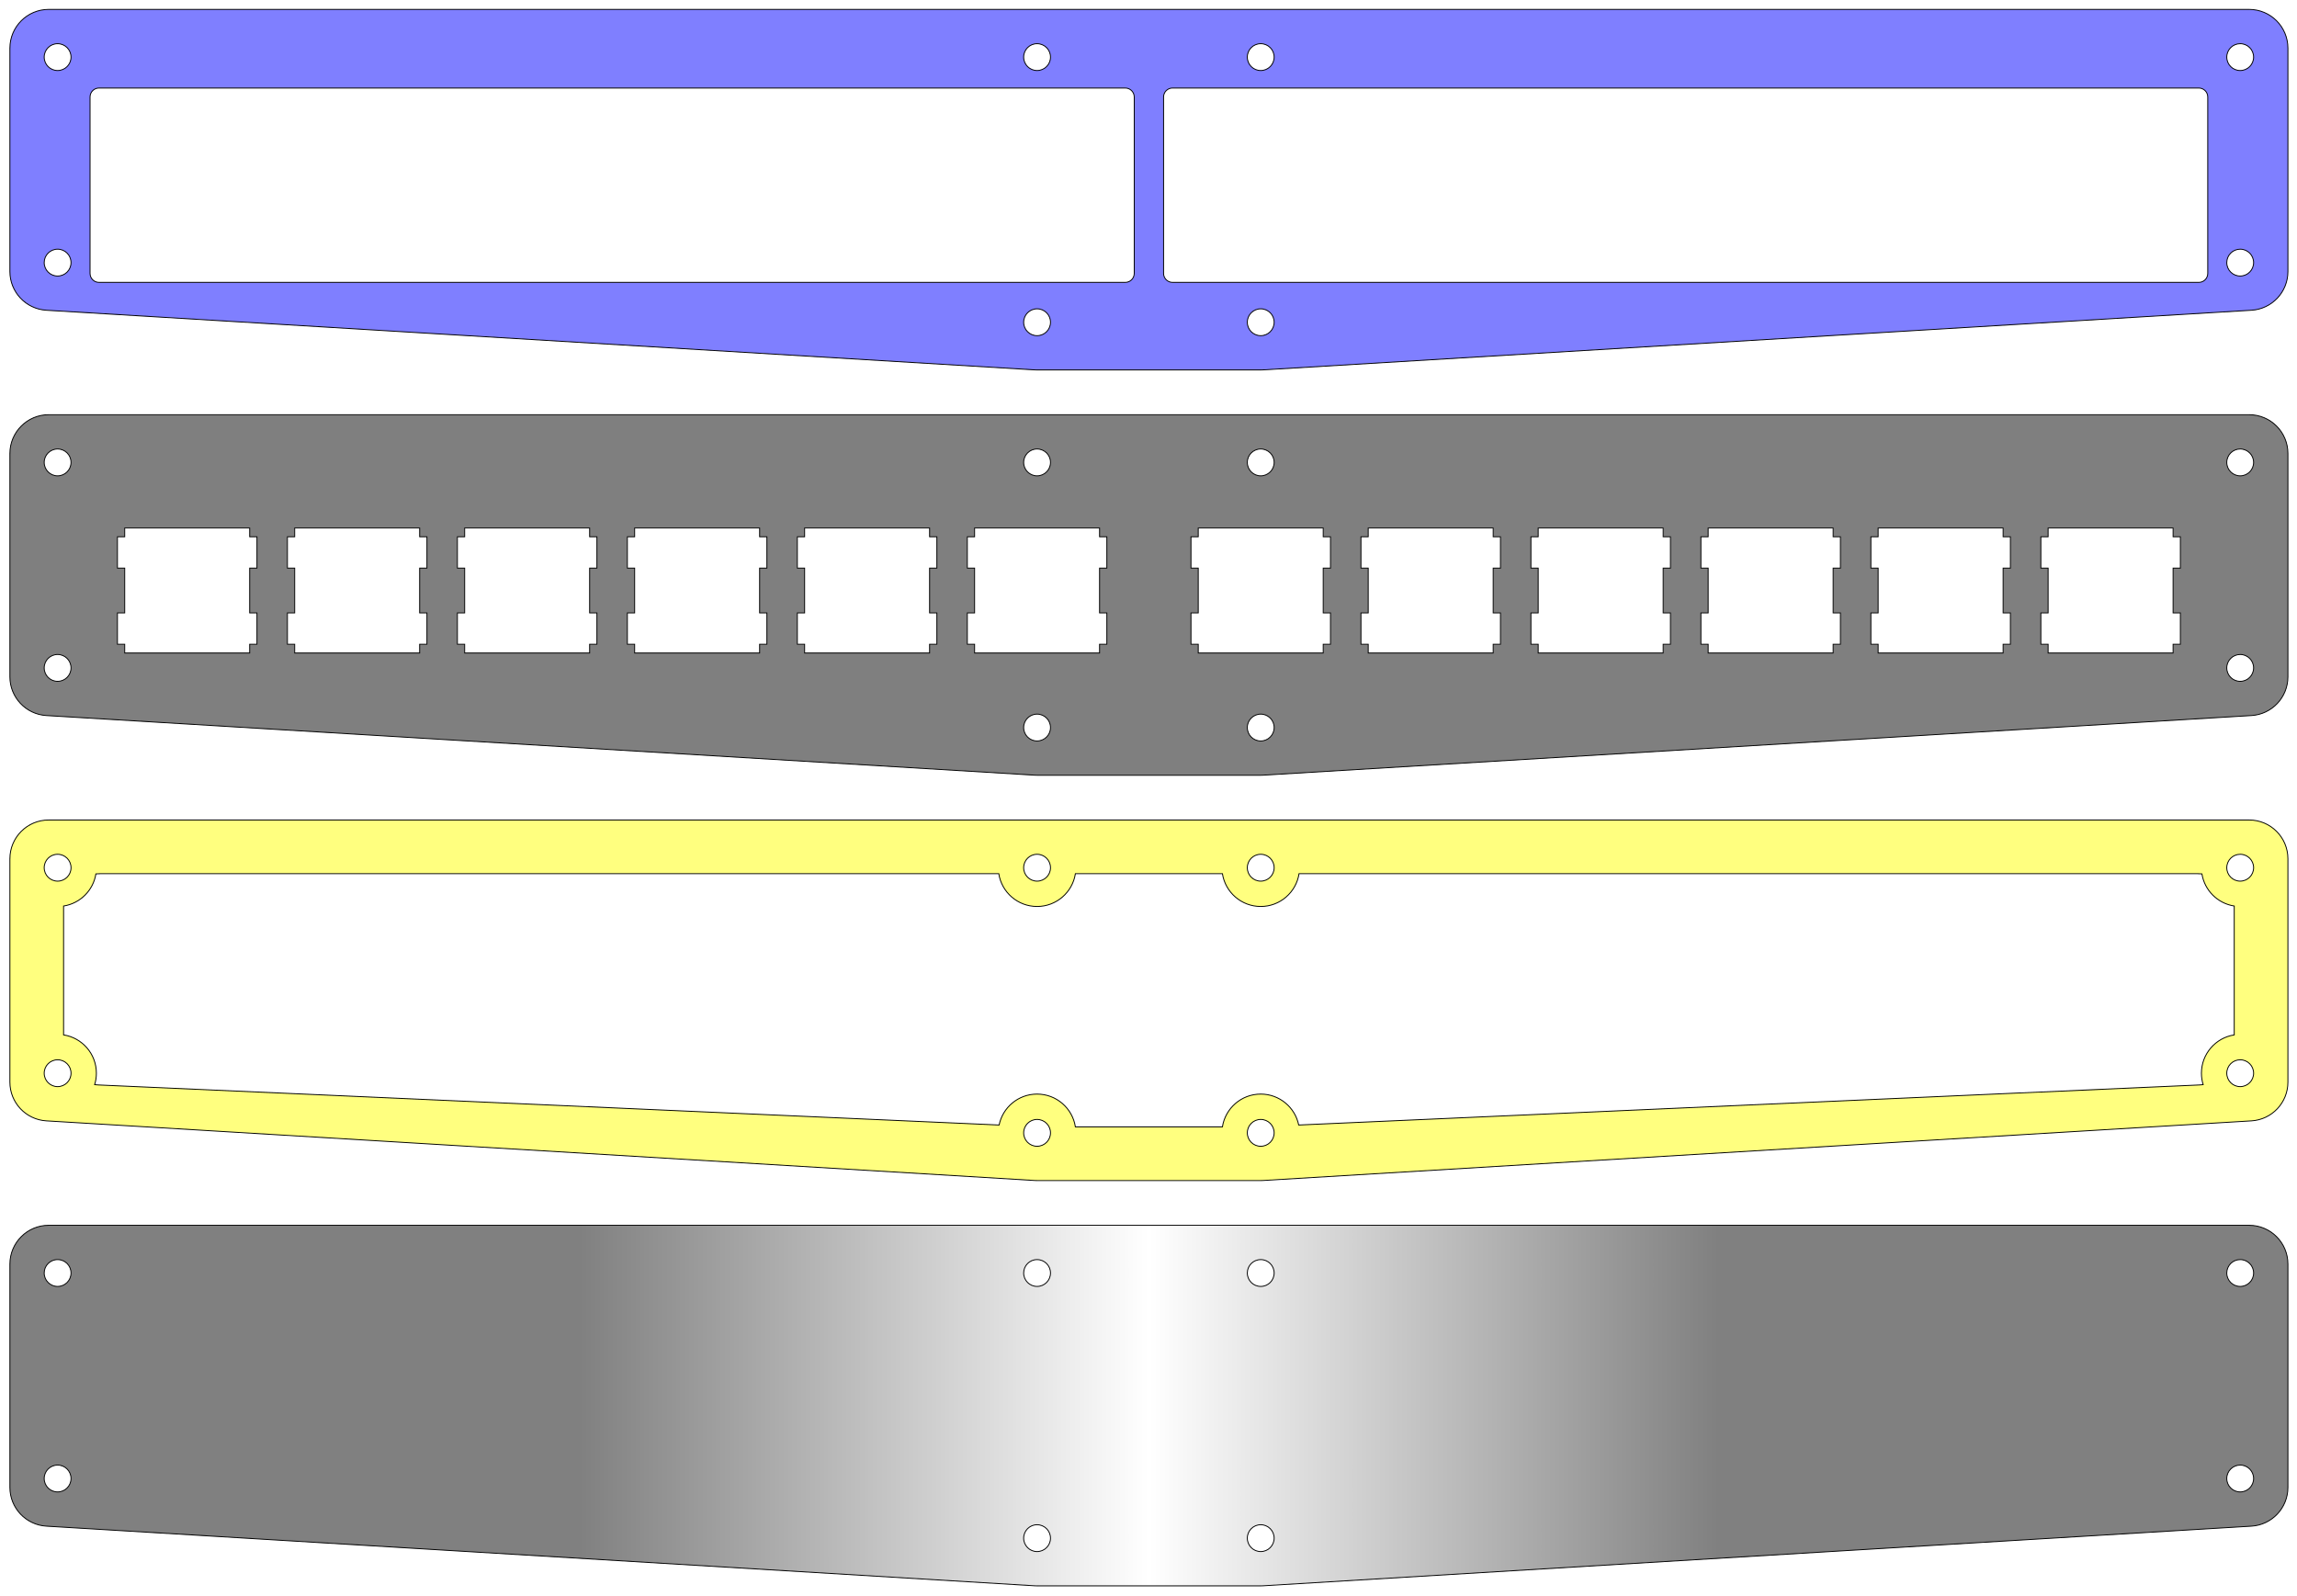
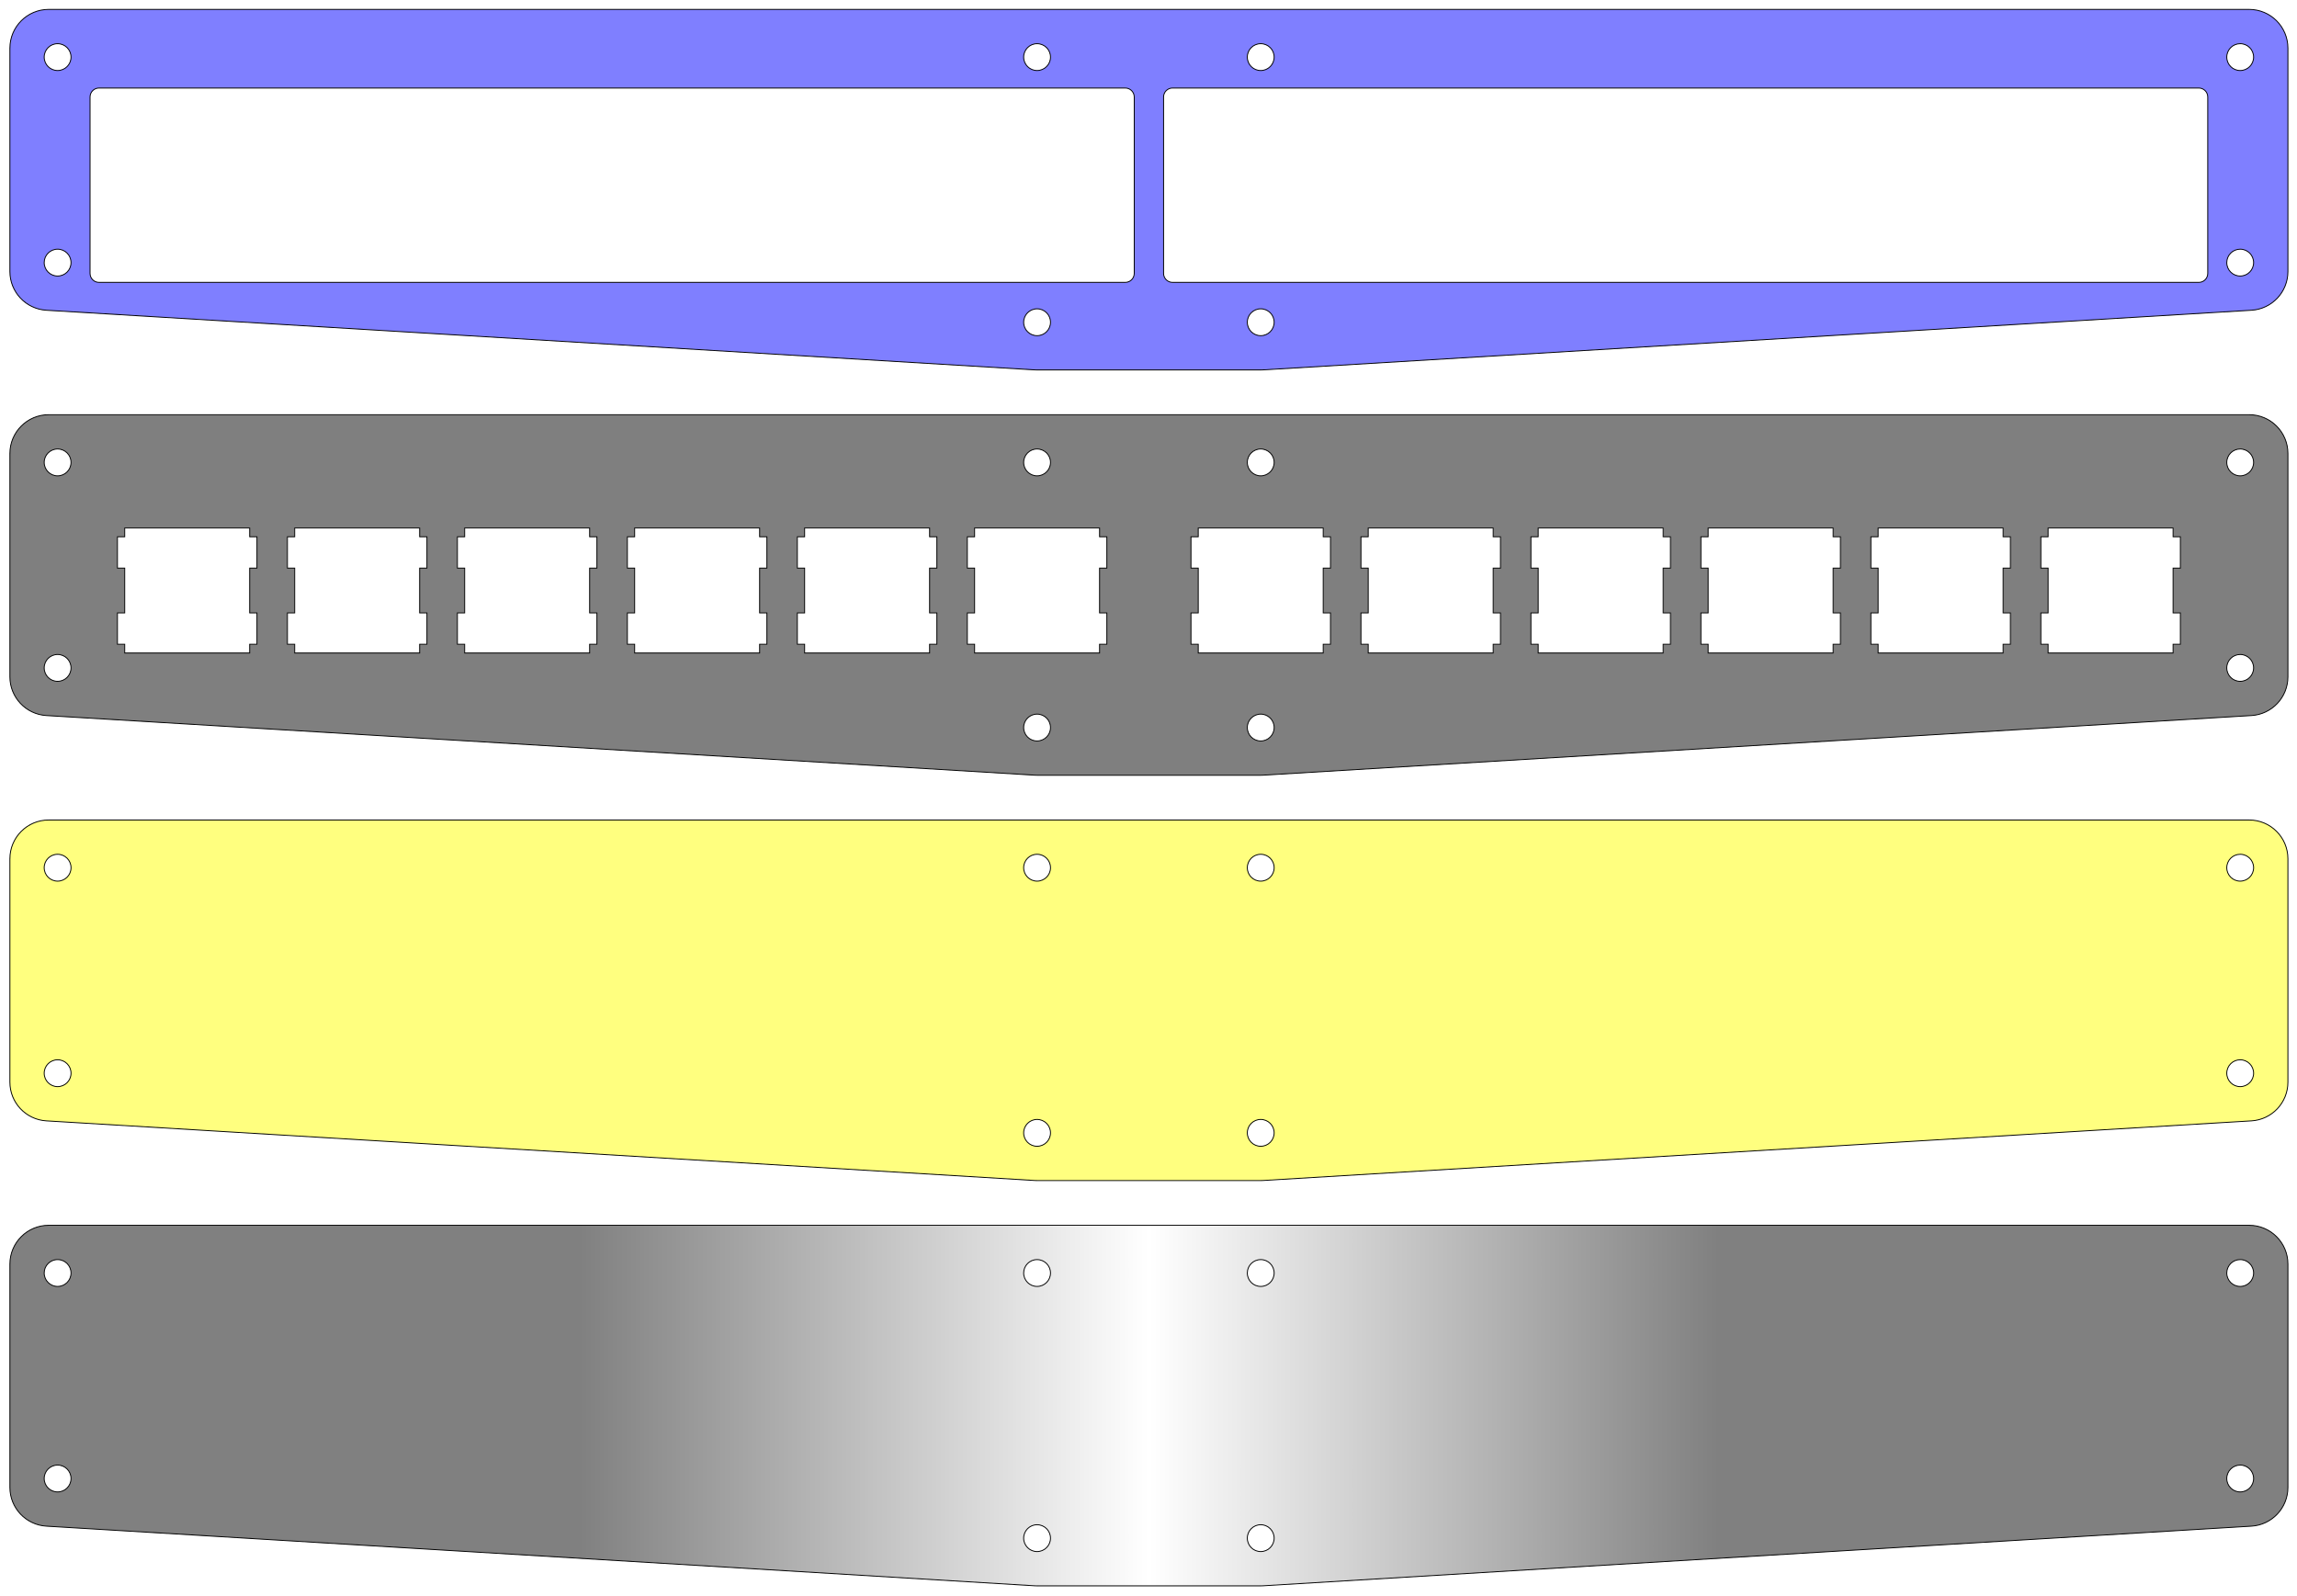
<svg xmlns="http://www.w3.org/2000/svg" height="673.94" stroke-opacity="1" viewBox="0 0 970 674" font-size="1" width="970.343" stroke="rgb(0,0,0)" version="1.1">
  <defs />
  <defs>
    <linearGradient x2="63.659" y1="0" gradientUnits="userSpaceOnUse" spreadMethod="pad" gradientTransform="matrix(3.7795,-0,0,-3.7795,485.1716,591.918)" id="gradient0" y2="0" x1="-63.659">
      <stop stop-opacity="1" offset="0" stop-color="rgb(128,128,128)" />
      <stop stop-opacity="1" offset="0.5" stop-color="rgb(255,255,255)" />
      <stop stop-opacity="1" offset="1" stop-color="rgb(128,128,128)" />
    </linearGradient>
  </defs>
  <g stroke-linejoin="miter" stroke-opacity="1.0" fill-opacity="1" stroke="rgb(0,0,0)" stroke-width="0.378" fill="url(#gradient0)" stroke-linecap="butt" stroke-miterlimit="10.0">
    <path d="M 3.969,534.022 c 0,-9.045 7.333,-16.378 16.378 -16.378c 154.942,-0 309.884,-0 464.825 -0c 154.942,-0 309.884,-0 464.825 -0c 9.045,-0 16.378,7.333 16.378 16.378c 0,31.458 0,62.917 0 94.375c 0,8.662 -6.745,15.826 -15.392 16.348c -139.194,8.399 -278.387,16.798 -417.581 25.197c -0.328,0.02 -0.657,0.03 -0.987 0.03c -15.748,-0 -31.496,-0 -47.244 -0c -15.748,-0 -31.496,-0 -47.244 -0c -0.329,-0 -0.658,-0.01 -0.987 -0.03c -139.194,-8.399 -278.387,-16.798 -417.581 -25.197c -8.646,-0.522 -15.392,-7.686 -15.392 -16.348c 0,-31.458 0,-62.917 0 -94.375ZM 18.457,537.802 c 0,3.131 2.538,5.669 5.669 5.669c 3.131,-0 5.669,-2.538 5.669 -5.669c 0,-3.131 -2.538,-5.669 -5.669 -5.669c -3.131,-0 -5.669,2.538 -5.669 5.669ZM 18.457,624.617 c 0,3.131 2.538,5.669 5.669 5.669c 3.131,-0 5.669,-2.538 5.669 -5.669c 0,-3.131 -2.538,-5.669 -5.669 -5.669c -3.131,-0 -5.669,2.538 -5.669 5.669ZM 432.258,537.802 c 0,3.131 2.538,5.669 5.669 5.669c 3.131,-0 5.669,-2.538 5.669 -5.669c 0,-3.131 -2.538,-5.669 -5.669 -5.669c -3.131,-0 -5.669,2.538 -5.669 5.669ZM 432.258,649.814 c 0,3.131 2.538,5.669 5.669 5.669c 3.131,-0 5.669,-2.538 5.669 -5.669c 0,-3.131 -2.538,-5.669 -5.669 -5.669c -3.131,-0 -5.669,2.538 -5.669 5.669ZM 526.746,537.802 c 0,3.131 2.538,5.669 5.669 5.669c 3.131,-0 5.669,-2.538 5.669 -5.669c 0,-3.131 -2.538,-5.669 -5.669 -5.669c -3.131,-0 -5.669,2.538 -5.669 5.669ZM 526.746,649.814 c 0,3.131 2.538,5.669 5.669 5.669c 3.131,-0 5.669,-2.538 5.669 -5.669c 0,-3.131 -2.538,-5.669 -5.669 -5.669c -3.131,-0 -5.669,2.538 -5.669 5.669ZM 940.548,537.802 c 0,3.131 2.538,5.669 5.669 5.669c 3.131,-0 5.669,-2.538 5.669 -5.669c 0,-3.131 -2.538,-5.669 -5.669 -5.669c -3.131,-0 -5.669,2.538 -5.669 5.669ZM 940.548,624.617 c 0,3.131 2.538,5.669 5.669 5.669c 3.131,-0 5.669,-2.538 5.669 -5.669c 0,-3.131 -2.538,-5.669 -5.669 -5.669c -3.131,-0 -5.669,2.538 -5.669 5.669Z" />
  </g>
  <g stroke-linejoin="miter" stroke-opacity="1.0" fill-opacity="0.5" stroke="rgb(0,0,0)" stroke-width="0.378" fill="rgb(255,255,0)" stroke-linecap="butt" stroke-miterlimit="10.0">
-     <path d="M 3.969,362.797 c 0,-9.045 7.333,-16.378 16.378 -16.378c 154.942,-0 309.884,-0 464.825 -0c 154.942,-0 309.884,-0 464.825 -0c 9.045,-0 16.378,7.333 16.378 16.378c 0,31.458 0,62.917 0 94.375c 0,8.662 -6.745,15.826 -15.392 16.348c -139.194,8.399 -278.387,16.798 -417.581 25.197c -0.328,0.02 -0.657,0.03 -0.987 0.03c -15.748,-0 -31.496,-0 -47.244 -0c -15.748,-0 -31.496,-0 -47.244 -0c -0.329,-0 -0.658,-0.01 -0.987 -0.03c -139.194,-8.399 -278.387,-16.798 -417.581 -25.197c -8.646,-0.522 -15.392,-7.686 -15.392 -16.348c 0,-31.458 0,-62.917 0 -94.375ZM 18.457,366.576 c 0,3.131 2.538,5.669 5.669 5.669c 3.131,-0 5.669,-2.538 5.669 -5.669c 0,-3.131 -2.538,-5.669 -5.669 -5.669c -3.131,-0 -5.669,2.538 -5.669 5.669ZM 18.457,453.392 c 0,3.131 2.538,5.669 5.669 5.669c 3.131,-0 5.669,-2.538 5.669 -5.669c 0,-3.131 -2.538,-5.669 -5.669 -5.669c -3.131,-0 -5.669,2.538 -5.669 5.669ZM 26.646,382.762 c 0,18.148 0,36.297 0 54.445c 7.849,1.212 13.858,7.997 13.858 16.185c 0,1.684 -0.254,3.309 -0.726 4.838c 0.503,0.059 1.015,0.101 1.534 0.124c 126.858,5.641 253.715,11.283 380.573 16.924c 1.531,-7.458 8.132,-13.067 16.043 -13.067c 8.188,-0 14.973,6.009 16.185 13.858c 10.353,-0 20.706,-0 31.059 -0c 10.353,-0 20.706,-0 31.059 -0c 1.212,-7.849 7.997,-13.858 16.185 -13.858c 7.911,-0 14.512,5.609 16.043 13.067c 126.858,-5.641 253.715,-11.283 380.573 -16.924c 0.519,-0.023 1.031,-0.065 1.534 -0.124c -0.472,-1.529 -0.726,-3.154 -0.726 -4.838c 0,-8.188 6.009,-14.973 13.858 -16.185c 0,-18.148 0,-36.297 0 -54.445c -6.998,-1.081 -12.533,-6.591 -13.652 -13.576c -0.64,-0.059 -1.293,-0.089 -1.954 -0.089c -126.497,-0 -252.994,-0 -379.49 -0c -1.212,7.849 -7.997,13.858 -16.185 13.858c -8.188,-0 -14.973,-6.009 -16.185 -13.858c -10.353,-0 -20.706,-0 -31.059 -0c -10.353,-0 -20.706,-0 -31.059 -0c -1.212,7.849 -7.997,13.858 -16.185 13.858c -8.188,-0 -14.973,-6.009 -16.185 -13.858c -126.497,-0 -252.994,-0 -379.49 -0c -0.662,-0 -1.314,0.03 -1.954 0.089c -1.118,6.985 -6.654,12.496 -13.652 13.576ZM 432.258,366.576 c 0,3.131 2.538,5.669 5.669 5.669c 3.131,-0 5.669,-2.538 5.669 -5.669c 0,-3.131 -2.538,-5.669 -5.669 -5.669c -3.131,-0 -5.669,2.538 -5.669 5.669ZM 432.258,478.589 c 0,3.131 2.538,5.669 5.669 5.669c 3.131,-0 5.669,-2.538 5.669 -5.669c 0,-3.131 -2.538,-5.669 -5.669 -5.669c -3.131,-0 -5.669,2.538 -5.669 5.669ZM 526.746,366.576 c 0,3.131 2.538,5.669 5.669 5.669c 3.131,-0 5.669,-2.538 5.669 -5.669c 0,-3.131 -2.538,-5.669 -5.669 -5.669c -3.131,-0 -5.669,2.538 -5.669 5.669ZM 526.746,478.589 c 0,3.131 2.538,5.669 5.669 5.669c 3.131,-0 5.669,-2.538 5.669 -5.669c 0,-3.131 -2.538,-5.669 -5.669 -5.669c -3.131,-0 -5.669,2.538 -5.669 5.669ZM 940.548,366.576 c 0,3.131 2.538,5.669 5.669 5.669c 3.131,-0 5.669,-2.538 5.669 -5.669c 0,-3.131 -2.538,-5.669 -5.669 -5.669c -3.131,-0 -5.669,2.538 -5.669 5.669ZM 940.548,453.392 c 0,3.131 2.538,5.669 5.669 5.669c 3.131,-0 5.669,-2.538 5.669 -5.669c 0,-3.131 -2.538,-5.669 -5.669 -5.669c -3.131,-0 -5.669,2.538 -5.669 5.669Z" />
+     <path d="M 3.969,362.797 c 0,-9.045 7.333,-16.378 16.378 -16.378c 154.942,-0 309.884,-0 464.825 -0c 154.942,-0 309.884,-0 464.825 -0c 9.045,-0 16.378,7.333 16.378 16.378c 0,31.458 0,62.917 0 94.375c 0,8.662 -6.745,15.826 -15.392 16.348c -139.194,8.399 -278.387,16.798 -417.581 25.197c -0.328,0.02 -0.657,0.03 -0.987 0.03c -15.748,-0 -31.496,-0 -47.244 -0c -15.748,-0 -31.496,-0 -47.244 -0c -0.329,-0 -0.658,-0.01 -0.987 -0.03c -139.194,-8.399 -278.387,-16.798 -417.581 -25.197c -8.646,-0.522 -15.392,-7.686 -15.392 -16.348c 0,-31.458 0,-62.917 0 -94.375ZM 18.457,366.576 c 0,3.131 2.538,5.669 5.669 5.669c 3.131,-0 5.669,-2.538 5.669 -5.669c 0,-3.131 -2.538,-5.669 -5.669 -5.669c -3.131,-0 -5.669,2.538 -5.669 5.669ZM 18.457,453.392 c 0,3.131 2.538,5.669 5.669 5.669c 3.131,-0 5.669,-2.538 5.669 -5.669c 0,-3.131 -2.538,-5.669 -5.669 -5.669c -3.131,-0 -5.669,2.538 -5.669 5.669ZM 432.258,366.576 c 0,3.131 2.538,5.669 5.669 5.669c 3.131,-0 5.669,-2.538 5.669 -5.669c 0,-3.131 -2.538,-5.669 -5.669 -5.669c -3.131,-0 -5.669,2.538 -5.669 5.669ZM 432.258,478.589 c 0,3.131 2.538,5.669 5.669 5.669c 3.131,-0 5.669,-2.538 5.669 -5.669c 0,-3.131 -2.538,-5.669 -5.669 -5.669c -3.131,-0 -5.669,2.538 -5.669 5.669ZM 526.746,366.576 c 0,3.131 2.538,5.669 5.669 5.669c 3.131,-0 5.669,-2.538 5.669 -5.669c 0,-3.131 -2.538,-5.669 -5.669 -5.669c -3.131,-0 -5.669,2.538 -5.669 5.669ZM 526.746,478.589 c 0,3.131 2.538,5.669 5.669 5.669c 3.131,-0 5.669,-2.538 5.669 -5.669c 0,-3.131 -2.538,-5.669 -5.669 -5.669c -3.131,-0 -5.669,2.538 -5.669 5.669ZM 940.548,366.576 c 0,3.131 2.538,5.669 5.669 5.669c 3.131,-0 5.669,-2.538 5.669 -5.669c 0,-3.131 -2.538,-5.669 -5.669 -5.669c -3.131,-0 -5.669,2.538 -5.669 5.669ZM 940.548,453.392 c 0,3.131 2.538,5.669 5.669 5.669c 3.131,-0 5.669,-2.538 5.669 -5.669c 0,-3.131 -2.538,-5.669 -5.669 -5.669c -3.131,-0 -5.669,2.538 -5.669 5.669Z" />
  </g>
  <g stroke-linejoin="miter" stroke-opacity="1.0" fill-opacity="0.5" stroke="rgb(0,0,0)" stroke-width="0.378" fill="rgb(0,0,0)" stroke-linecap="butt" stroke-miterlimit="10.0">
    <path d="M 3.969,191.572 c 0,-9.045 7.333,-16.378 16.378 -16.378c 154.942,-0 309.884,-0 464.825 -0c 154.942,-0 309.884,-0 464.825 -0c 9.045,-0 16.378,7.333 16.378 16.378c 0,31.458 0,62.917 0 94.375c 0,8.662 -6.745,15.826 -15.392 16.348c -139.194,8.399 -278.387,16.798 -417.581 25.197c -0.328,0.02 -0.657,0.03 -0.987 0.03c -15.748,-0 -31.496,-0 -47.244 -0c -15.748,-0 -31.496,-0 -47.244 -0c -0.329,-0 -0.658,-0.01 -0.987 -0.03c -139.194,-8.399 -278.387,-16.798 -417.581 -25.197c -8.646,-0.522 -15.392,-7.686 -15.392 -16.348c 0,-31.458 0,-62.917 0 -94.375ZM 18.457,195.351 c 0,3.131 2.538,5.669 5.669 5.669c 3.131,-0 5.669,-2.538 5.669 -5.669c 0,-3.131 -2.538,-5.669 -5.669 -5.669c -3.131,-0 -5.669,2.538 -5.669 5.669ZM 18.457,282.167 c 0,3.131 2.538,5.669 5.669 5.669c 3.131,-0 5.669,-2.538 5.669 -5.669c 0,-3.131 -2.538,-5.669 -5.669 -5.669c -3.131,-0 -5.669,2.538 -5.669 5.669ZM 49.4,226.773 c 0,4.41 0,8.819 0 13.229c 1.024,-0 2.048,-0 3.072 -0c 0,6.31 0,12.621 0 18.931c -1.024,-0 -2.048,-0 -3.072 -0c 0,4.41 0,8.819 0 13.229c 1.024,-0 2.048,-0 3.072 -0c 0,1.235 0,2.47 0 3.706c 17.6,-0 35.2,-0 52.8 -0c 0,-1.235 0,-2.47 0 -3.706c 1.024,-0 2.048,-0 3.072 -0c 0,-4.41 0,-8.819 0 -13.229c -1.024,-0 -2.048,-0 -3.072 -0c 0,-6.31 0,-12.621 0 -18.931c 1.024,-0 2.048,-0 3.072 -0c 0,-4.41 0,-8.819 0 -13.229c -1.024,-0 -2.048,-0 -3.072 -0c 0,-1.235 0,-2.47 0 -3.706c -17.6,-0 -35.2,-0 -52.8 -0c 0,1.235 0,2.47 0 3.706c -1.024,-0 -2.048,-0 -3.072 -0ZM 121.212,226.773 c 0,4.41 0,8.819 0 13.229c 1.024,-0 2.048,-0 3.072 -0c 0,6.31 0,12.621 0 18.931c -1.024,-0 -2.048,-0 -3.072 -0c 0,4.41 0,8.819 0 13.229c 1.024,-0 2.048,-0 3.072 -0c 0,1.235 0,2.47 0 3.706c 17.6,-0 35.2,-0 52.8 -0c 0,-1.235 0,-2.47 0 -3.706c 1.024,-0 2.048,-0 3.072 -0c 0,-4.41 0,-8.819 0 -13.229c -1.024,-0 -2.048,-0 -3.072 -0c 0,-6.31 0,-12.621 0 -18.931c 1.024,-0 2.048,-0 3.072 -0c 0,-4.41 0,-8.819 0 -13.229c -1.024,-0 -2.048,-0 -3.072 -0c 0,-1.235 0,-2.47 0 -3.706c -17.6,-0 -35.2,-0 -52.8 -0c 0,1.235 0,2.47 0 3.706c -1.024,-0 -2.048,-0 -3.072 -0ZM 193.023,226.773 c 0,4.41 0,8.819 0 13.229c 1.024,-0 2.048,-0 3.072 -0c 0,6.31 0,12.621 0 18.931c -1.024,-0 -2.048,-0 -3.072 -0c 0,4.41 0,8.819 0 13.229c 1.024,-0 2.048,-0 3.072 -0c 0,1.235 0,2.47 0 3.706c 17.6,-0 35.2,-0 52.8 -0c 0,-1.235 0,-2.47 0 -3.706c 1.024,-0 2.048,-0 3.072 -0c 0,-4.41 0,-8.819 0 -13.229c -1.024,-0 -2.048,-0 -3.072 -0c 0,-6.31 0,-12.621 0 -18.931c 1.024,-0 2.048,-0 3.072 -0c 0,-4.41 0,-8.819 0 -13.229c -1.024,-0 -2.048,-0 -3.072 -0c 0,-1.235 0,-2.47 0 -3.706c -17.6,-0 -35.2,-0 -52.8 -0c 0,1.235 0,2.47 0 3.706c -1.024,-0 -2.048,-0 -3.072 -0ZM 264.834,226.773 c 0,4.41 0,8.819 0 13.229c 1.024,-0 2.048,-0 3.072 -0c 0,6.31 0,12.621 0 18.931c -1.024,-0 -2.048,-0 -3.072 -0c 0,4.41 0,8.819 0 13.229c 1.024,-0 2.048,-0 3.072 -0c 0,1.235 0,2.47 0 3.706c 17.6,-0 35.2,-0 52.8 -0c 0,-1.235 0,-2.47 0 -3.706c 1.024,-0 2.048,-0 3.072 -0c 0,-4.41 0,-8.819 0 -13.229c -1.024,-0 -2.048,-0 -3.072 -0c 0,-6.31 0,-12.621 0 -18.931c 1.024,-0 2.048,-0 3.072 -0c 0,-4.41 0,-8.819 0 -13.229c -1.024,-0 -2.048,-0 -3.072 -0c 0,-1.235 0,-2.47 0 -3.706c -17.6,-0 -35.2,-0 -52.8 -0c 0,1.235 0,2.47 0 3.706c -1.024,-0 -2.048,-0 -3.072 -0ZM 336.644,226.773 c 0,4.41 0,8.819 0 13.229c 1.024,-0 2.048,-0 3.072 -0c 0,6.31 0,12.621 0 18.931c -1.024,-0 -2.048,-0 -3.072 -0c 0,4.41 0,8.819 0 13.229c 1.024,-0 2.048,-0 3.072 -0c 0,1.235 0,2.47 0 3.706c 17.6,-0 35.2,-0 52.8 -0c 0,-1.235 0,-2.47 0 -3.706c 1.024,-0 2.048,-0 3.072 -0c 0,-4.41 0,-8.819 0 -13.229c -1.024,-0 -2.048,-0 -3.072 -0c 0,-6.31 0,-12.621 0 -18.931c 1.024,-0 2.048,-0 3.072 -0c 0,-4.41 0,-8.819 0 -13.229c -1.024,-0 -2.048,-0 -3.072 -0c 0,-1.235 0,-2.47 0 -3.706c -17.6,-0 -35.2,-0 -52.8 -0c 0,1.235 0,2.47 0 3.706c -1.024,-0 -2.048,-0 -3.072 -0ZM 408.455,226.773 c 0,4.41 0,8.819 0 13.229c 1.024,-0 2.048,-0 3.072 -0c 0,6.31 0,12.621 0 18.931c -1.024,-0 -2.048,-0 -3.072 -0c 0,4.41 0,8.819 0 13.229c 1.024,-0 2.048,-0 3.072 -0c 0,1.235 0,2.47 0 3.706c 17.6,-0 35.2,-0 52.8 -0c 0,-1.235 0,-2.47 0 -3.706c 1.024,-0 2.048,-0 3.072 -0c 0,-4.41 0,-8.819 0 -13.229c -1.024,-0 -2.048,-0 -3.072 -0c 0,-6.31 0,-12.621 0 -18.931c 1.024,-0 2.048,-0 3.072 -0c 0,-4.41 0,-8.819 0 -13.229c -1.024,-0 -2.048,-0 -3.072 -0c 0,-1.235 0,-2.47 0 -3.706c -17.6,-0 -35.2,-0 -52.8 -0c 0,1.235 0,2.47 0 3.706c -1.024,-0 -2.048,-0 -3.072 -0ZM 432.258,195.351 c 0,3.131 2.538,5.669 5.669 5.669c 3.131,-0 5.669,-2.538 5.669 -5.669c 0,-3.131 -2.538,-5.669 -5.669 -5.669c -3.131,-0 -5.669,2.538 -5.669 5.669ZM 432.258,307.364 c 0,3.131 2.538,5.669 5.669 5.669c 3.131,-0 5.669,-2.538 5.669 -5.669c 0,-3.131 -2.538,-5.669 -5.669 -5.669c -3.131,-0 -5.669,2.538 -5.669 5.669ZM 502.944,226.773 c 0,4.41 0,8.819 0 13.229c 1.024,-0 2.048,-0 3.072 -0c 0,6.31 0,12.621 0 18.931c -1.024,-0 -2.048,-0 -3.072 -0c 0,4.41 0,8.819 0 13.229c 1.024,-0 2.048,-0 3.072 -0c 0,1.235 0,2.47 0 3.706c 17.6,-0 35.2,-0 52.8 -0c 0,-1.235 0,-2.47 0 -3.706c 1.024,-0 2.048,-0 3.072 -0c 0,-4.41 0,-8.819 0 -13.229c -1.024,-0 -2.048,-0 -3.072 -0c 0,-6.31 0,-12.621 0 -18.931c 1.024,-0 2.048,-0 3.072 -0c 0,-4.41 0,-8.819 0 -13.229c -1.024,-0 -2.048,-0 -3.072 -0c 0,-1.235 0,-2.47 0 -3.706c -17.6,-0 -35.2,-0 -52.8 -0c 0,1.235 0,2.47 0 3.706c -1.024,-0 -2.048,-0 -3.072 -0ZM 526.746,195.351 c 0,3.131 2.538,5.669 5.669 5.669c 3.131,-0 5.669,-2.538 5.669 -5.669c 0,-3.131 -2.538,-5.669 -5.669 -5.669c -3.131,-0 -5.669,2.538 -5.669 5.669ZM 526.746,307.364 c 0,3.131 2.538,5.669 5.669 5.669c 3.131,-0 5.669,-2.538 5.669 -5.669c 0,-3.131 -2.538,-5.669 -5.669 -5.669c -3.131,-0 -5.669,2.538 -5.669 5.669ZM 574.755,226.773 c 0,4.41 0,8.819 0 13.229c 1.024,-0 2.048,-0 3.072 -0c 0,6.31 0,12.621 0 18.931c -1.024,-0 -2.048,-0 -3.072 -0c 0,4.41 0,8.819 0 13.229c 1.024,-0 2.048,-0 3.072 -0c 0,1.235 0,2.47 0 3.706c 17.6,-0 35.2,-0 52.8 -0c 0,-1.235 0,-2.47 0 -3.706c 1.024,-0 2.048,-0 3.072 -0c 0,-4.41 0,-8.819 0 -13.229c -1.024,-0 -2.048,-0 -3.072 -0c 0,-6.31 0,-12.621 0 -18.931c 1.024,-0 2.048,-0 3.072 -0c 0,-4.41 0,-8.819 0 -13.229c -1.024,-0 -2.048,-0 -3.072 -0c 0,-1.235 0,-2.47 0 -3.706c -17.6,-0 -35.2,-0 -52.8 -0c 0,1.235 0,2.47 0 3.706c -1.024,-0 -2.048,-0 -3.072 -0ZM 646.566,226.773 c 0,4.41 0,8.819 0 13.229c 1.024,-0 2.048,-0 3.072 -0c 0,6.31 0,12.621 0 18.931c -1.024,-0 -2.048,-0 -3.072 -0c 0,4.41 0,8.819 0 13.229c 1.024,-0 2.048,-0 3.072 -0c 0,1.235 0,2.47 0 3.706c 17.6,-0 35.2,-0 52.8 -0c 0,-1.235 0,-2.47 0 -3.706c 1.024,-0 2.048,-0 3.072 -0c 0,-4.41 0,-8.819 0 -13.229c -1.024,-0 -2.048,-0 -3.072 -0c 0,-6.31 0,-12.621 0 -18.931c 1.024,-0 2.048,-0 3.072 -0c 0,-4.41 0,-8.819 0 -13.229c -1.024,-0 -2.048,-0 -3.072 -0c 0,-1.235 0,-2.47 0 -3.706c -17.6,-0 -35.2,-0 -52.8 -0c 0,1.235 0,2.47 0 3.706c -1.024,-0 -2.048,-0 -3.072 -0ZM 718.377,226.773 c 0,4.41 0,8.819 0 13.229c 1.024,-0 2.048,-0 3.072 -0c 0,6.31 0,12.621 0 18.931c -1.024,-0 -2.048,-0 -3.072 -0c 0,4.41 0,8.819 0 13.229c 1.024,-0 2.048,-0 3.072 -0c 0,1.235 0,2.47 0 3.706c 17.6,-0 35.2,-0 52.8 -0c 0,-1.235 0,-2.47 0 -3.706c 1.024,-0 2.048,-0 3.072 -0c 0,-4.41 0,-8.819 0 -13.229c -1.024,-0 -2.048,-0 -3.072 -0c 0,-6.31 0,-12.621 0 -18.931c 1.024,-0 2.048,-0 3.072 -0c 0,-4.41 0,-8.819 0 -13.229c -1.024,-0 -2.048,-0 -3.072 -0c 0,-1.235 0,-2.47 0 -3.706c -17.6,-0 -35.2,-0 -52.8 -0c 0,1.235 0,2.47 0 3.706c -1.024,-0 -2.048,-0 -3.072 -0ZM 790.188,226.773 c 0,4.41 0,8.819 0 13.229c 1.024,-0 2.048,-0 3.072 -0c 0,6.31 0,12.621 0 18.931c -1.024,-0 -2.048,-0 -3.072 -0c 0,4.41 0,8.819 0 13.229c 1.024,-0 2.048,-0 3.072 -0c 0,1.235 0,2.47 0 3.706c 17.6,-0 35.2,-0 52.8 -0c 0,-1.235 0,-2.47 0 -3.706c 1.024,-0 2.048,-0 3.072 -0c 0,-4.41 0,-8.819 0 -13.229c -1.024,-0 -2.048,-0 -3.072 -0c 0,-6.31 0,-12.621 0 -18.931c 1.024,-0 2.048,-0 3.072 -0c 0,-4.41 0,-8.819 0 -13.229c -1.024,-0 -2.048,-0 -3.072 -0c 0,-1.235 0,-2.47 0 -3.706c -17.6,-0 -35.2,-0 -52.8 -0c 0,1.235 0,2.47 0 3.706c -1.024,-0 -2.048,-0 -3.072 -0ZM 861.999,226.773 c 0,4.41 0,8.819 0 13.229c 1.024,-0 2.048,-0 3.072 -0c 0,6.31 0,12.621 0 18.931c -1.024,-0 -2.048,-0 -3.072 -0c 0,4.41 0,8.819 0 13.229c 1.024,-0 2.048,-0 3.072 -0c 0,1.235 0,2.47 0 3.706c 17.6,-0 35.2,-0 52.8 -0c 0,-1.235 0,-2.47 0 -3.706c 1.024,-0 2.048,-0 3.072 -0c 0,-4.41 0,-8.819 0 -13.229c -1.024,-0 -2.048,-0 -3.072 -0c 0,-6.31 0,-12.621 0 -18.931c 1.024,-0 2.048,-0 3.072 -0c 0,-4.41 0,-8.819 0 -13.229c -1.024,-0 -2.048,-0 -3.072 -0c 0,-1.235 0,-2.47 0 -3.706c -17.6,-0 -35.2,-0 -52.8 -0c 0,1.235 0,2.47 0 3.706c -1.024,-0 -2.048,-0 -3.072 -0ZM 940.548,195.351 c 0,3.131 2.538,5.669 5.669 5.669c 3.131,-0 5.669,-2.538 5.669 -5.669c 0,-3.131 -2.538,-5.669 -5.669 -5.669c -3.131,-0 -5.669,2.538 -5.669 5.669ZM 940.548,282.167 c 0,3.131 2.538,5.669 5.669 5.669c 3.131,-0 5.669,-2.538 5.669 -5.669c 0,-3.131 -2.538,-5.669 -5.669 -5.669c -3.131,-0 -5.669,2.538 -5.669 5.669Z" />
  </g>
  <g stroke-linejoin="miter" stroke-opacity="1.0" fill-opacity="0.5" stroke="rgb(0,0,0)" stroke-width="0.378" fill="rgb(0,0,255)" stroke-linecap="butt" stroke-miterlimit="10.0">
    <path d="M 3.969,20.346 c 0,-9.045 7.333,-16.378 16.378 -16.378c 154.942,-0 309.884,-0 464.825 -0c 154.942,-0 309.884,-0 464.825 -0c 9.045,-0 16.378,7.333 16.378 16.378c 0,31.458 0,62.917 0 94.375c 0,8.662 -6.745,15.826 -15.392 16.348c -139.194,8.399 -278.387,16.798 -417.581 25.197c -0.328,0.02 -0.657,0.03 -0.987 0.03c -15.748,-0 -31.496,-0 -47.244 -0c -15.748,-0 -31.496,-0 -47.244 -0c -0.329,-0 -0.658,-0.01 -0.987 -0.03c -139.194,-8.399 -278.387,-16.798 -417.581 -25.197c -8.646,-0.522 -15.392,-7.686 -15.392 -16.348c 0,-31.458 0,-62.917 0 -94.375ZM 18.457,24.126 c 0,3.131 2.538,5.669 5.669 5.669c 3.131,-0 5.669,-2.538 5.669 -5.669c 0,-3.131 -2.538,-5.669 -5.669 -5.669c -3.131,-0 -5.669,2.538 -5.669 5.669ZM 18.457,110.942 c 0,3.131 2.538,5.669 5.669 5.669c 3.131,-0 5.669,-2.538 5.669 -5.669c 0,-3.131 -2.538,-5.669 -5.669 -5.669c -3.131,-0 -5.669,2.538 -5.669 5.669ZM 37.827,40.976 c 0,16.563 0,33.126 0 49.688c 0,8.281 0,16.563 0 24.844c 0,2.087 1.692,3.78 3.78 3.78c 23.937,-0 47.874,-0 71.811 -0c 0.907,-0 1.814,-0 2.721 -0c 23.03,-0 46.06,-0 69.09 -0c 0.907,-0 1.814,-0 2.721 -0c 23.03,-0 46.06,-0 69.09 -0c 0.907,-0 1.814,-0 2.721 -0c 23.03,-0 46.06,-0 69.09 -0c 0.907,-0 1.814,-0 2.721 -0c 23.03,-0 46.06,-0 69.09 -0c 0.907,-0 1.814,-0 2.721 -0c 23.937,-0 47.874,-0 71.811 -0c 2.087,-0 3.78,-1.692 3.78 -3.78c 0,-24.844 0,-49.688 0 -74.532c 0,-2.087 -1.692,-3.78 -3.78 -3.78c -23.937,-0 -47.874,-0 -71.811 -0c -0.907,-0 -1.814,-0 -2.721 -0c -23.03,-0 -46.06,-0 -69.09 -0c -0.907,-0 -1.814,-0 -2.721 -0c -23.03,-0 -46.06,-0 -69.09 -0c -0.907,-0 -1.814,-0 -2.721 -0c -23.03,-0 -46.06,-0 -69.09 -0c -0.907,-0 -1.814,-0 -2.721 -0c -23.03,-0 -46.06,-0 -69.09 -0c -0.907,-0 -1.814,-0 -2.721 -0c -23.937,-0 -47.874,-0 -71.811 -0c -2.087,-0 -3.78,1.692 -3.78 3.78ZM 432.258,24.126 c 0,3.131 2.538,5.669 5.669 5.669c 3.131,-0 5.669,-2.538 5.669 -5.669c 0,-3.131 -2.538,-5.669 -5.669 -5.669c -3.131,-0 -5.669,2.538 -5.669 5.669ZM 432.258,136.139 c 0,3.131 2.538,5.669 5.669 5.669c 3.131,-0 5.669,-2.538 5.669 -5.669c 0,-3.131 -2.538,-5.669 -5.669 -5.669c -3.131,-0 -5.669,2.538 -5.669 5.669ZM 491.37,40.976 c 0,24.844 0,49.688 0 74.532c 0,2.087 1.692,3.78 3.78 3.78c 23.937,-0 47.874,-0 71.811 -0c 0.907,-0 1.814,-0 2.721 -0c 23.03,-0 46.06,-0 69.09 -0c 0.907,-0 1.814,-0 2.721 -0c 23.03,-0 46.06,-0 69.09 -0c 0.907,-0 1.814,-0 2.721 -0c 23.03,-0 46.06,-0 69.09 -0c 0.907,-0 1.814,-0 2.721 -0c 23.03,-0 46.06,-0 69.09 -0c 0.907,-0 1.814,-0 2.721 -0c 23.937,-0 47.874,-0 71.811 -0c 2.087,-0 3.78,-1.692 3.78 -3.78c 0,-8.281 0,-16.563 0 -24.844c 0,-16.563 0,-33.125 0 -49.688c 0,-2.087 -1.692,-3.78 -3.78 -3.78c -23.937,-0 -47.874,-0 -71.811 -0c -0.907,-0 -1.814,-0 -2.721 -0c -23.03,-0 -46.06,-0 -69.09 -0c -0.907,-0 -1.814,-0 -2.721 -0c -23.03,-0 -46.06,-0 -69.09 -0c -0.907,-0 -1.814,-0 -2.721 -0c -23.03,-0 -46.06,-0 -69.09 -0c -0.907,-0 -1.814,-0 -2.721 -0c -23.03,-0 -46.06,-0 -69.09 -0c -0.907,-0 -1.814,-0 -2.721 -0c -23.937,-0 -47.874,-0 -71.811 -0c -2.087,-0 -3.78,1.692 -3.78 3.78ZM 526.746,24.126 c 0,3.131 2.538,5.669 5.669 5.669c 3.131,-0 5.669,-2.538 5.669 -5.669c 0,-3.131 -2.538,-5.669 -5.669 -5.669c -3.131,-0 -5.669,2.538 -5.669 5.669ZM 526.746,136.139 c 0,3.131 2.538,5.669 5.669 5.669c 3.131,-0 5.669,-2.538 5.669 -5.669c 0,-3.131 -2.538,-5.669 -5.669 -5.669c -3.131,-0 -5.669,2.538 -5.669 5.669ZM 940.548,24.126 c 0,3.131 2.538,5.669 5.669 5.669c 3.131,-0 5.669,-2.538 5.669 -5.669c 0,-3.131 -2.538,-5.669 -5.669 -5.669c -3.131,-0 -5.669,2.538 -5.669 5.669ZM 940.548,110.942 c 0,3.131 2.538,5.669 5.669 5.669c 3.131,-0 5.669,-2.538 5.669 -5.669c 0,-3.131 -2.538,-5.669 -5.669 -5.669c -3.131,-0 -5.669,2.538 -5.669 5.669Z" />
  </g>
</svg>
